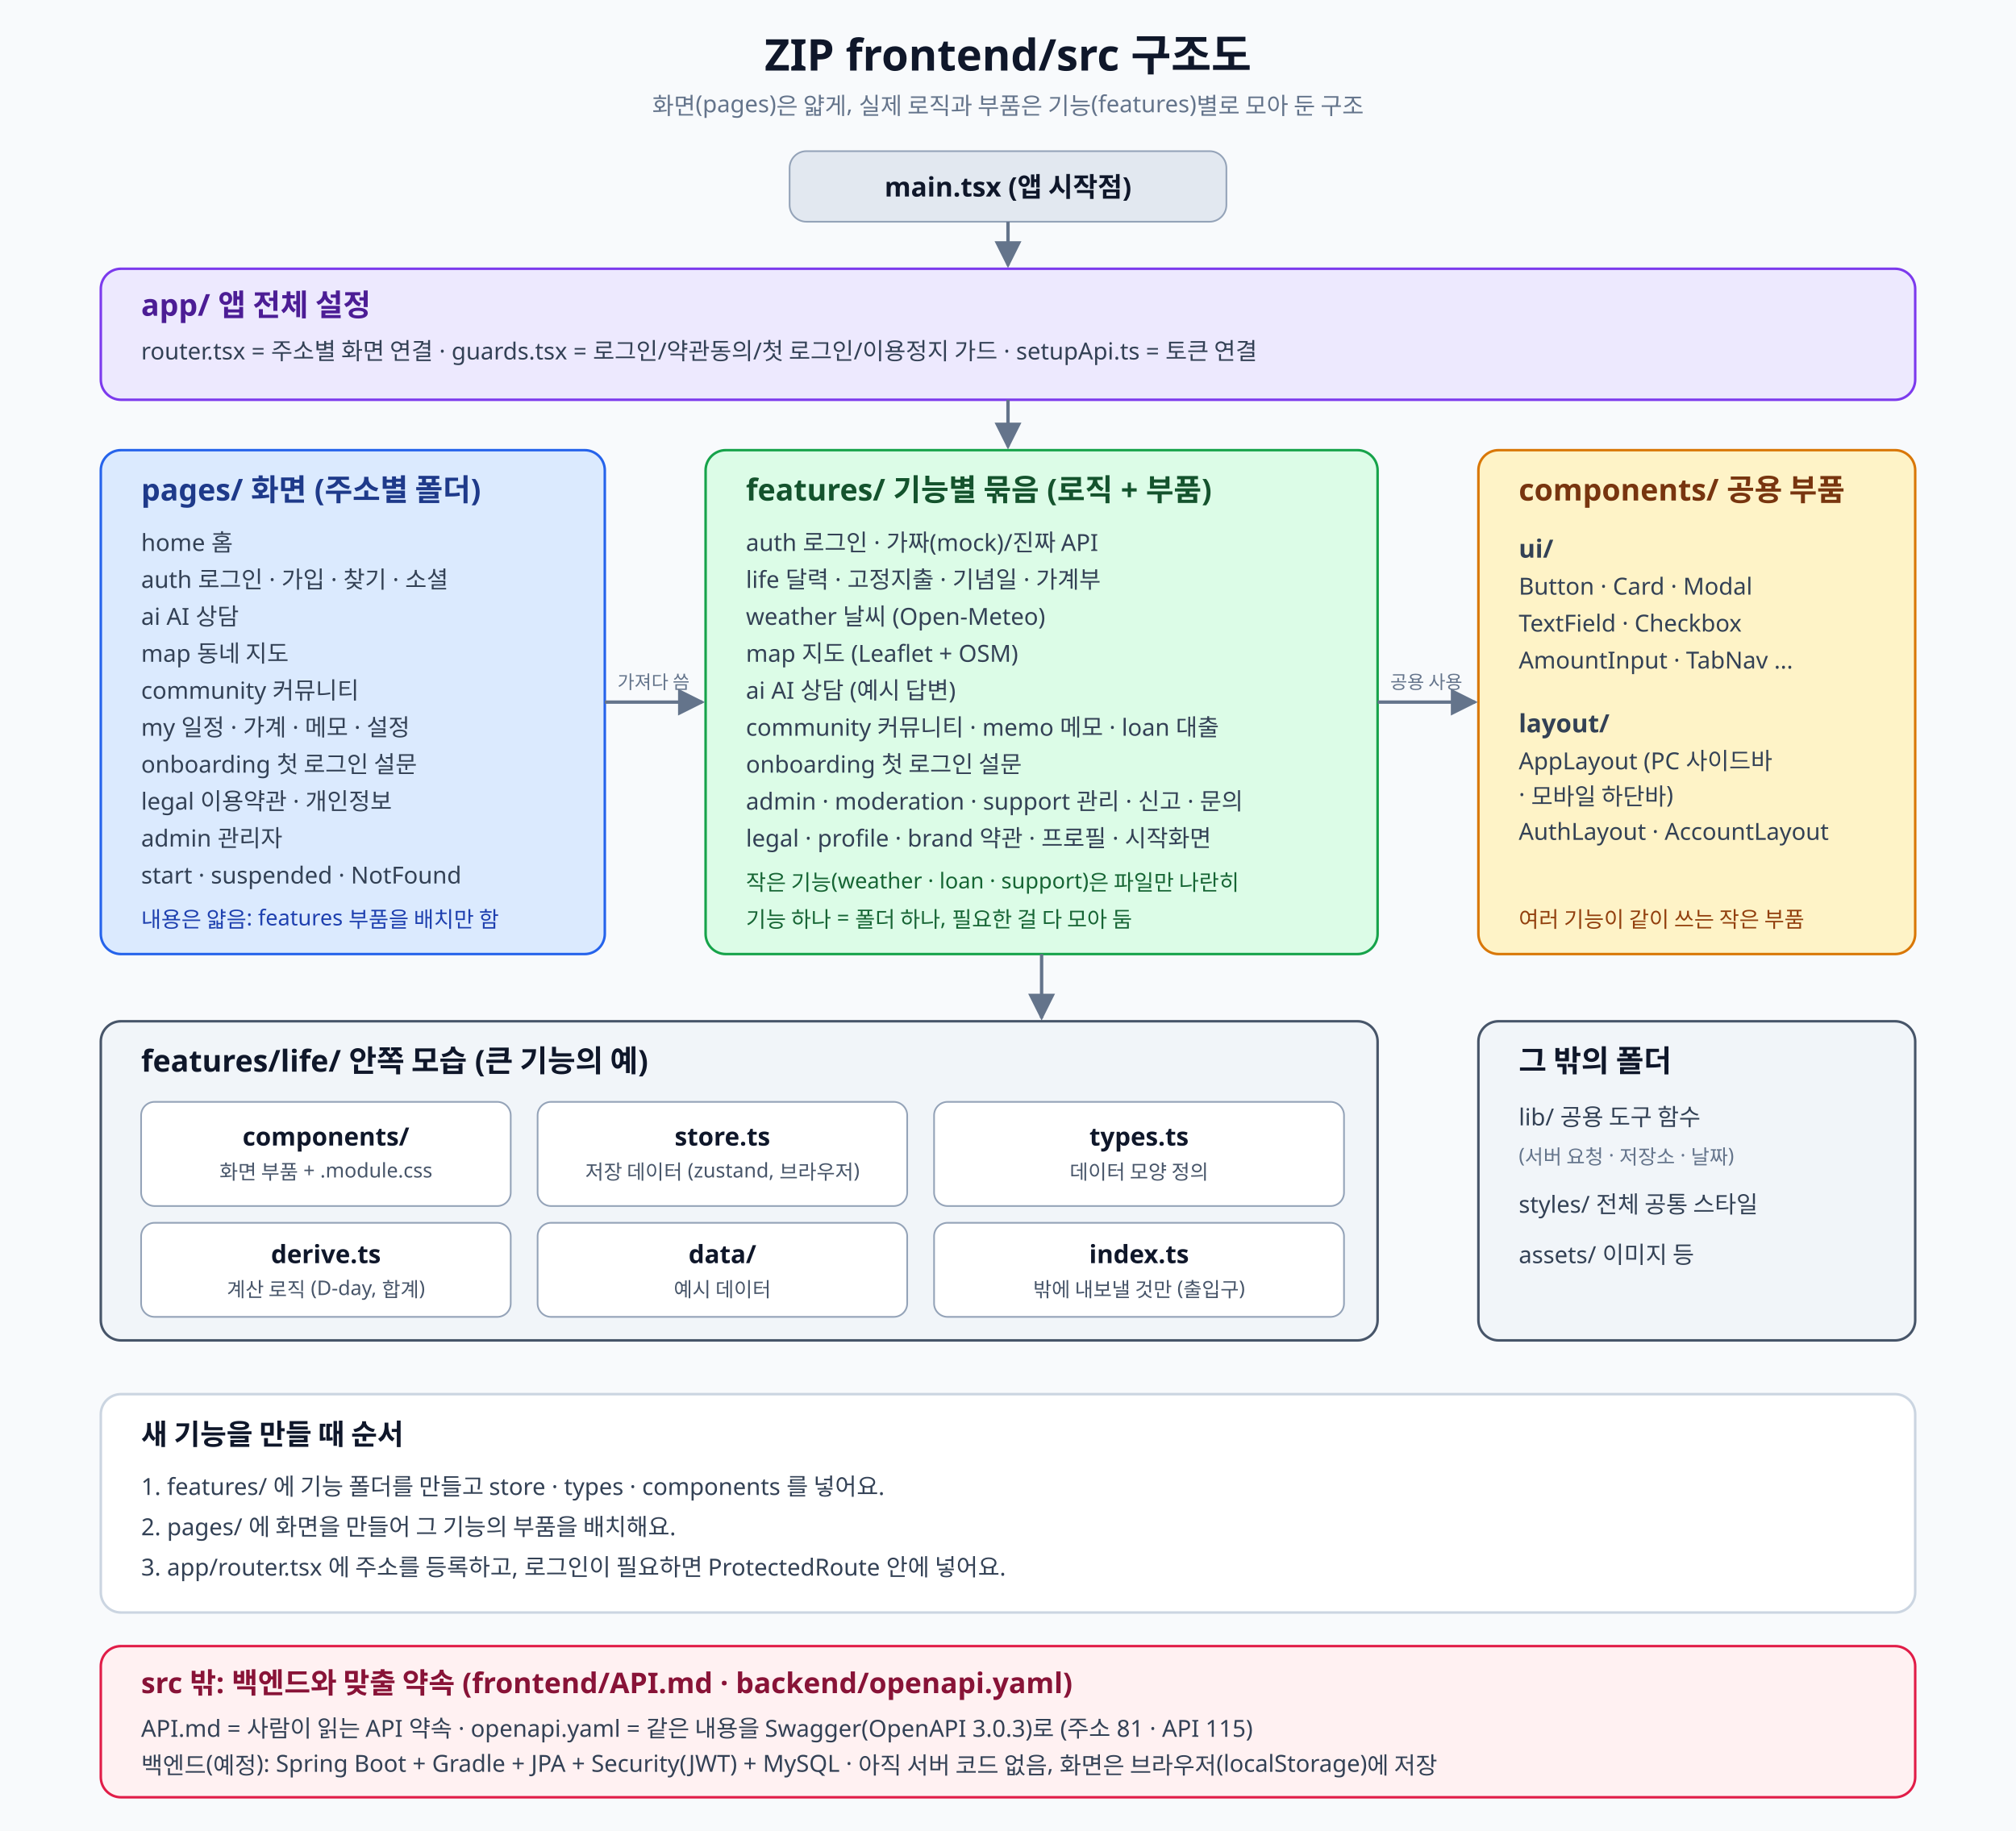
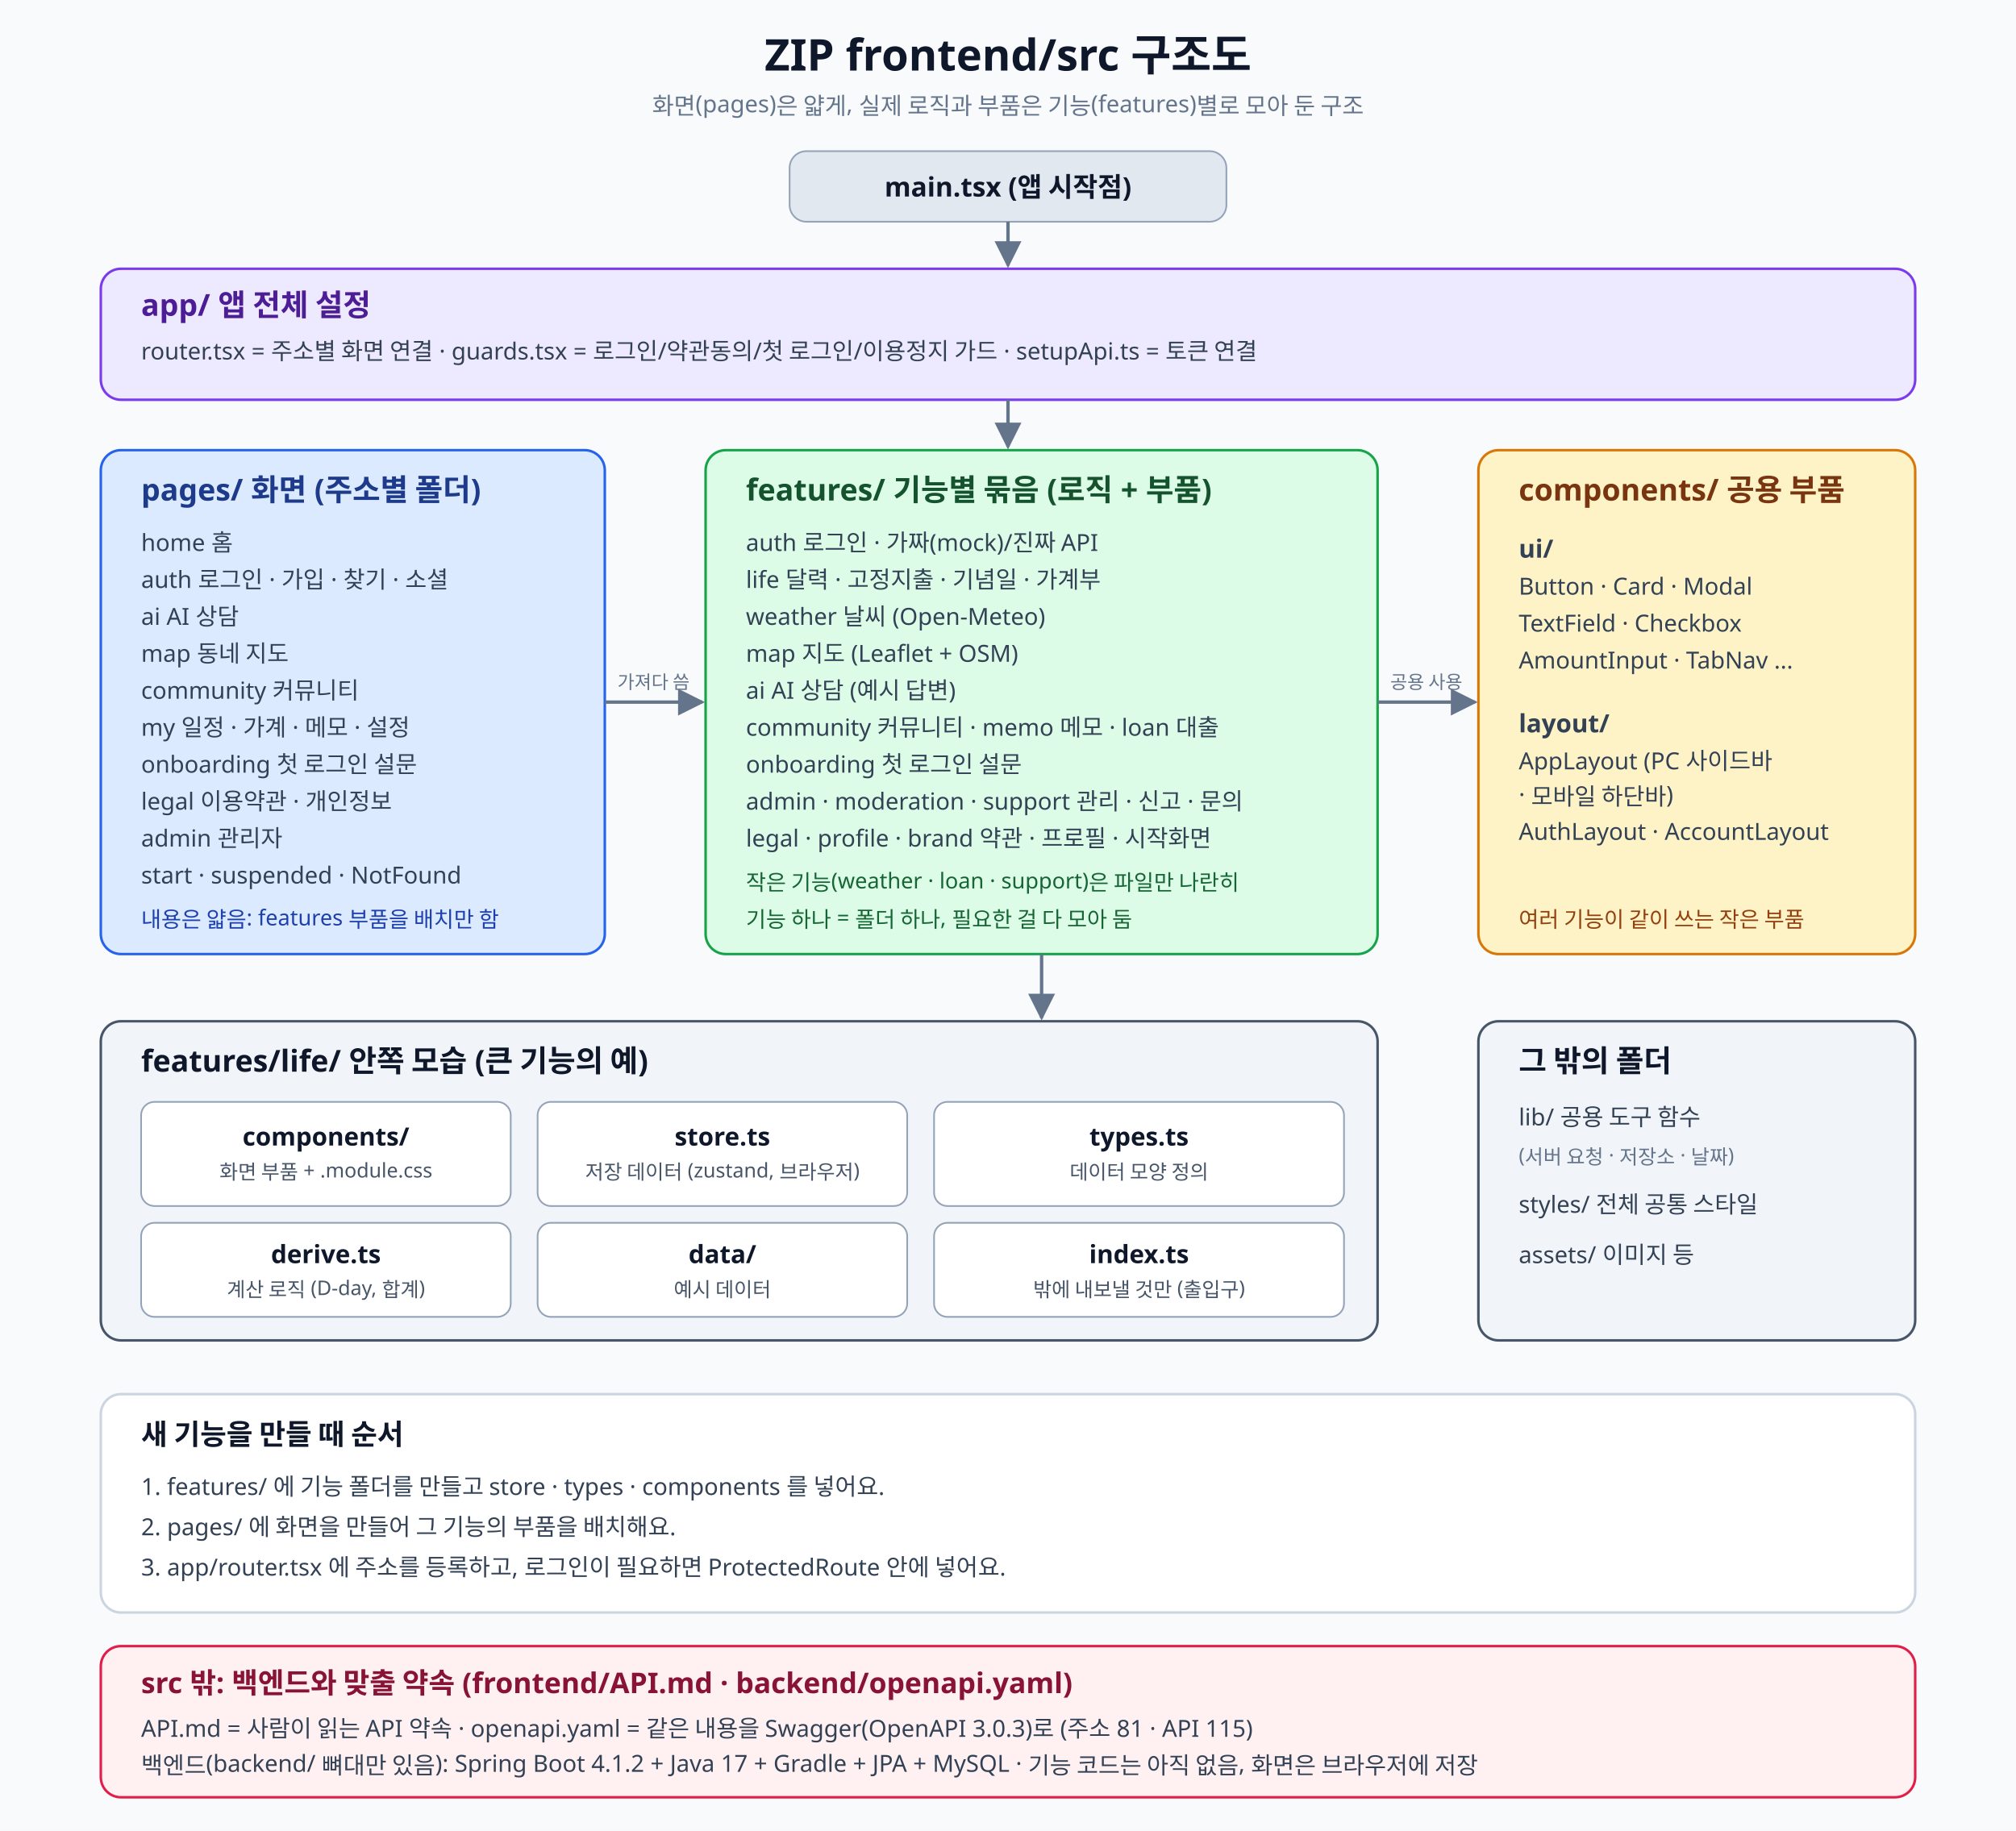
<svg xmlns="http://www.w3.org/2000/svg" width="1200" height="1090" viewBox="0 0 1200 1090" font-family="'Malgun Gothic','맑은 고딕','Apple SD Gothic Neo',sans-serif">
  <defs>
    <marker id="ar" viewBox="0 0 10 10" refX="9" refY="5" markerWidth="8" markerHeight="8" orient="auto-start-reverse">
      <path d="M0,0 L10,5 L0,10 z" fill="#64748b" />
    </marker>
  </defs>
  <rect width="1200" height="1090" fill="#f8fafc" />
  <text x="600" y="42" text-anchor="middle" font-size="26" font-weight="700" fill="#0f172a">ZIP frontend/src 구조도</text>
  <text x="600" y="68" text-anchor="middle" font-size="14" fill="#64748b">화면(pages)은 얇게, 실제 로직과 부품은 기능(features)별로 모아 둔 구조</text>
  <rect x="470" y="90" width="260" height="42" rx="10" fill="#e2e8f0" stroke="#94a3b8" />
  <text x="600" y="117" text-anchor="middle" font-size="16" font-weight="700" fill="#0f172a">main.tsx  (앱 시작점)</text>
  <line x1="600" y1="132" x2="600" y2="158" stroke="#64748b" stroke-width="2" marker-end="url(#ar)" />
  <rect x="60" y="160" width="1080" height="78" rx="12" fill="#ede9fe" stroke="#7c3aed" stroke-width="1.5" />
  <text x="84" y="188" font-size="18" font-weight="700" fill="#4c1d95">app/  앱 전체 설정</text>
  <text x="84" y="214" font-size="14" fill="#334155">router.tsx = 주소별 화면 연결  ·  guards.tsx = 로그인/약관동의/첫 로그인/이용정지 가드  ·  setupApi.ts = 토큰 연결</text>
  <line x1="600" y1="238" x2="600" y2="266" stroke="#64748b" stroke-width="2" marker-end="url(#ar)" />
  <rect x="60" y="268" width="300" height="300" rx="12" fill="#dbeafe" stroke="#2563eb" stroke-width="1.5" />
  <text x="84" y="298" font-size="18" font-weight="700" fill="#1e3a8a">pages/  화면 (주소별 폴더)</text>
  <text x="84" y="328" font-size="14" fill="#334155">home       홈</text>
  <text x="84" y="350" font-size="14" fill="#334155">auth       로그인 · 가입 · 찾기 · 소셜</text>
  <text x="84" y="372" font-size="14" fill="#334155">ai         AI 상담</text>
  <text x="84" y="394" font-size="14" fill="#334155">map        동네 지도</text>
  <text x="84" y="416" font-size="14" fill="#334155">community  커뮤니티</text>
  <text x="84" y="438" font-size="14" fill="#334155">my         일정 · 가계 · 메모 · 설정</text>
  <text x="84" y="460" font-size="14" fill="#334155">onboarding 첫 로그인 설문</text>
  <text x="84" y="482" font-size="14" fill="#334155">legal      이용약관 · 개인정보</text>
  <text x="84" y="504" font-size="14" fill="#334155">admin      관리자</text>
  <text x="84" y="526" font-size="14" fill="#334155">start · suspended · NotFound</text>
  <text x="84" y="552" font-size="13" fill="#1e40af">내용은 얇음: features 부품을 배치만 함</text>
  <rect x="420" y="268" width="400" height="300" rx="12" fill="#dcfce7" stroke="#16a34a" stroke-width="1.5" />
  <text x="444" y="298" font-size="18" font-weight="700" fill="#14532d">features/  기능별 묶음 (로직 + 부품)</text>
  <text x="444" y="328" font-size="14" fill="#334155">auth        로그인 · 가짜(mock)/진짜 API</text>
  <text x="444" y="350" font-size="14" fill="#334155">life        달력 · 고정지출 · 기념일 · 가계부</text>
  <text x="444" y="372" font-size="14" fill="#334155">weather     날씨 (Open-Meteo)</text>
  <text x="444" y="394" font-size="14" fill="#334155">map         지도 (Leaflet + OSM)</text>
  <text x="444" y="416" font-size="14" fill="#334155">ai          AI 상담 (예시 답변)</text>
  <text x="444" y="438" font-size="14" fill="#334155">community   커뮤니티 · memo 메모 · loan 대출</text>
  <text x="444" y="460" font-size="14" fill="#334155">onboarding  첫 로그인 설문</text>
  <text x="444" y="482" font-size="14" fill="#334155">admin · moderation · support  관리 · 신고 · 문의</text>
  <text x="444" y="504" font-size="14" fill="#334155">legal · profile · brand  약관 · 프로필 · 시작화면</text>
  <text x="444" y="530" font-size="13" fill="#166534">작은 기능(weather · loan · support)은 파일만 나란히</text>
  <text x="444" y="552" font-size="13" fill="#166534">기능 하나 = 폴더 하나, 필요한 걸 다 모아 둠</text>
  <rect x="880" y="268" width="260" height="300" rx="12" fill="#fef3c7" stroke="#d97706" stroke-width="1.5" />
  <text x="904" y="298" font-size="18" font-weight="700" fill="#78350f">components/  공용 부품</text>
  <text x="904" y="332" font-size="15" font-weight="700" fill="#334155">ui/</text>
  <text x="904" y="354" font-size="14" fill="#334155">Button · Card · Modal</text>
  <text x="904" y="376" font-size="14" fill="#334155">TextField · Checkbox</text>
  <text x="904" y="398" font-size="14" fill="#334155">AmountInput · TabNav ...</text>
  <text x="904" y="436" font-size="15" font-weight="700" fill="#334155">layout/</text>
  <text x="904" y="458" font-size="14" fill="#334155">AppLayout (PC 사이드바</text>
  <text x="904" y="478" font-size="14" fill="#334155">  · 모바일 하단바)</text>
  <text x="904" y="500" font-size="14" fill="#334155">AuthLayout · AccountLayout</text>
  <text x="904" y="552" font-size="13" fill="#92400e">여러 기능이 같이 쓰는 작은 부품</text>
  <line x1="360" y1="418" x2="418" y2="418" stroke="#64748b" stroke-width="2" marker-end="url(#ar)" />
  <text x="389" y="410" text-anchor="middle" font-size="11" fill="#64748b">가져다 씀</text>
  <line x1="820" y1="418" x2="878" y2="418" stroke="#64748b" stroke-width="2" marker-end="url(#ar)" />
  <text x="849" y="410" text-anchor="middle" font-size="11" fill="#64748b">공용 사용</text>
  <line x1="620" y1="568" x2="620" y2="606" stroke="#64748b" stroke-width="2" marker-end="url(#ar)" />
  <rect x="60" y="608" width="760" height="190" rx="12" fill="#f1f5f9" stroke="#475569" stroke-width="1.5" />
  <text x="84" y="638" font-size="18" font-weight="700" fill="#0f172a">features/life/ 안쪽 모습 (큰 기능의 예)</text>
  <rect x="84" y="656" width="220" height="62" rx="8" fill="#fff" stroke="#94a3b8" />
  <text x="194" y="682" text-anchor="middle" font-size="15" font-weight="700" fill="#0f172a">components/</text>
  <text x="194" y="702" text-anchor="middle" font-size="12" fill="#475569">화면 부품 + .module.css</text>
  <rect x="320" y="656" width="220" height="62" rx="8" fill="#fff" stroke="#94a3b8" />
  <text x="430" y="682" text-anchor="middle" font-size="15" font-weight="700" fill="#0f172a">store.ts</text>
  <text x="430" y="702" text-anchor="middle" font-size="12" fill="#475569">저장 데이터 (zustand, 브라우저)</text>
  <rect x="556" y="656" width="244" height="62" rx="8" fill="#fff" stroke="#94a3b8" />
  <text x="678" y="682" text-anchor="middle" font-size="15" font-weight="700" fill="#0f172a">types.ts</text>
  <text x="678" y="702" text-anchor="middle" font-size="12" fill="#475569">데이터 모양 정의</text>
  <rect x="84" y="728" width="220" height="56" rx="8" fill="#fff" stroke="#94a3b8" />
  <text x="194" y="752" text-anchor="middle" font-size="15" font-weight="700" fill="#0f172a">derive.ts</text>
  <text x="194" y="772" text-anchor="middle" font-size="12" fill="#475569">계산 로직 (D-day, 합계)</text>
  <rect x="320" y="728" width="220" height="56" rx="8" fill="#fff" stroke="#94a3b8" />
  <text x="430" y="752" text-anchor="middle" font-size="15" font-weight="700" fill="#0f172a">data/</text>
  <text x="430" y="772" text-anchor="middle" font-size="12" fill="#475569">예시 데이터</text>
  <rect x="556" y="728" width="244" height="56" rx="8" fill="#fff" stroke="#94a3b8" />
  <text x="678" y="752" text-anchor="middle" font-size="15" font-weight="700" fill="#0f172a">index.ts</text>
  <text x="678" y="772" text-anchor="middle" font-size="12" fill="#475569">밖에 내보낼 것만 (출입구)</text>
  <rect x="880" y="608" width="260" height="190" rx="12" fill="#f1f5f9" stroke="#475569" stroke-width="1.5" />
  <text x="904" y="638" font-size="18" font-weight="700" fill="#0f172a">그 밖의 폴더</text>
  <text x="904" y="670" font-size="14" fill="#334155">lib/     공용 도구 함수</text>
  <text x="904" y="692" font-size="12" fill="#64748b">         (서버 요청 · 저장소 · 날짜)</text>
  <text x="904" y="722" font-size="14" fill="#334155">styles/  전체 공통 스타일</text>
  <text x="904" y="752" font-size="14" fill="#334155">assets/  이미지 등</text>
  <rect x="60" y="830" width="1080" height="130" rx="12" fill="#fff" stroke="#cbd5e1" stroke-width="1.5" />
  <text x="84" y="860" font-size="17" font-weight="700" fill="#0f172a">새 기능을 만들 때 순서</text>
  <text x="84" y="890" font-size="14" fill="#334155">1. features/ 에 기능 폴더를 만들고 store · types · components 를 넣어요.</text>
  <text x="84" y="914" font-size="14" fill="#334155">2. pages/ 에 화면을 만들어 그 기능의 부품을 배치해요.</text>
  <text x="84" y="938" font-size="14" fill="#334155">3. app/router.tsx 에 주소를 등록하고, 로그인이 필요하면 ProtectedRoute 안에 넣어요.</text>
  <rect x="60" y="980" width="1080" height="90" rx="12" fill="#fff1f2" stroke="#e11d48" stroke-width="1.5" />
  <text x="84" y="1008" font-size="17" font-weight="700" fill="#881337">src 밖: 백엔드와 맞출 약속 (frontend/API.md · backend/openapi.yaml)</text>
  <text x="84" y="1034" font-size="14" fill="#334155">API.md = 사람이 읽는 API 약속  ·  openapi.yaml = 같은 내용을 Swagger(OpenAPI 3.0.3)로 (주소 81 · API 115)</text>
-   <text x="84" y="1056" font-size="14" fill="#334155">백엔드(예정): Spring Boot + Gradle + JPA + Security(JWT) + MySQL  ·  아직 서버 코드 없음, 화면은 브라우저(localStorage)에 저장</text>
+   <text x="84" y="1056" font-size="14" fill="#334155">백엔드(backend/ 뼈대만 있음): Spring Boot 4.1.2 + Java 17 + Gradle + JPA + MySQL  ·  기능 코드는 아직 없음, 화면은 브라우저에 저장</text>
</svg>
